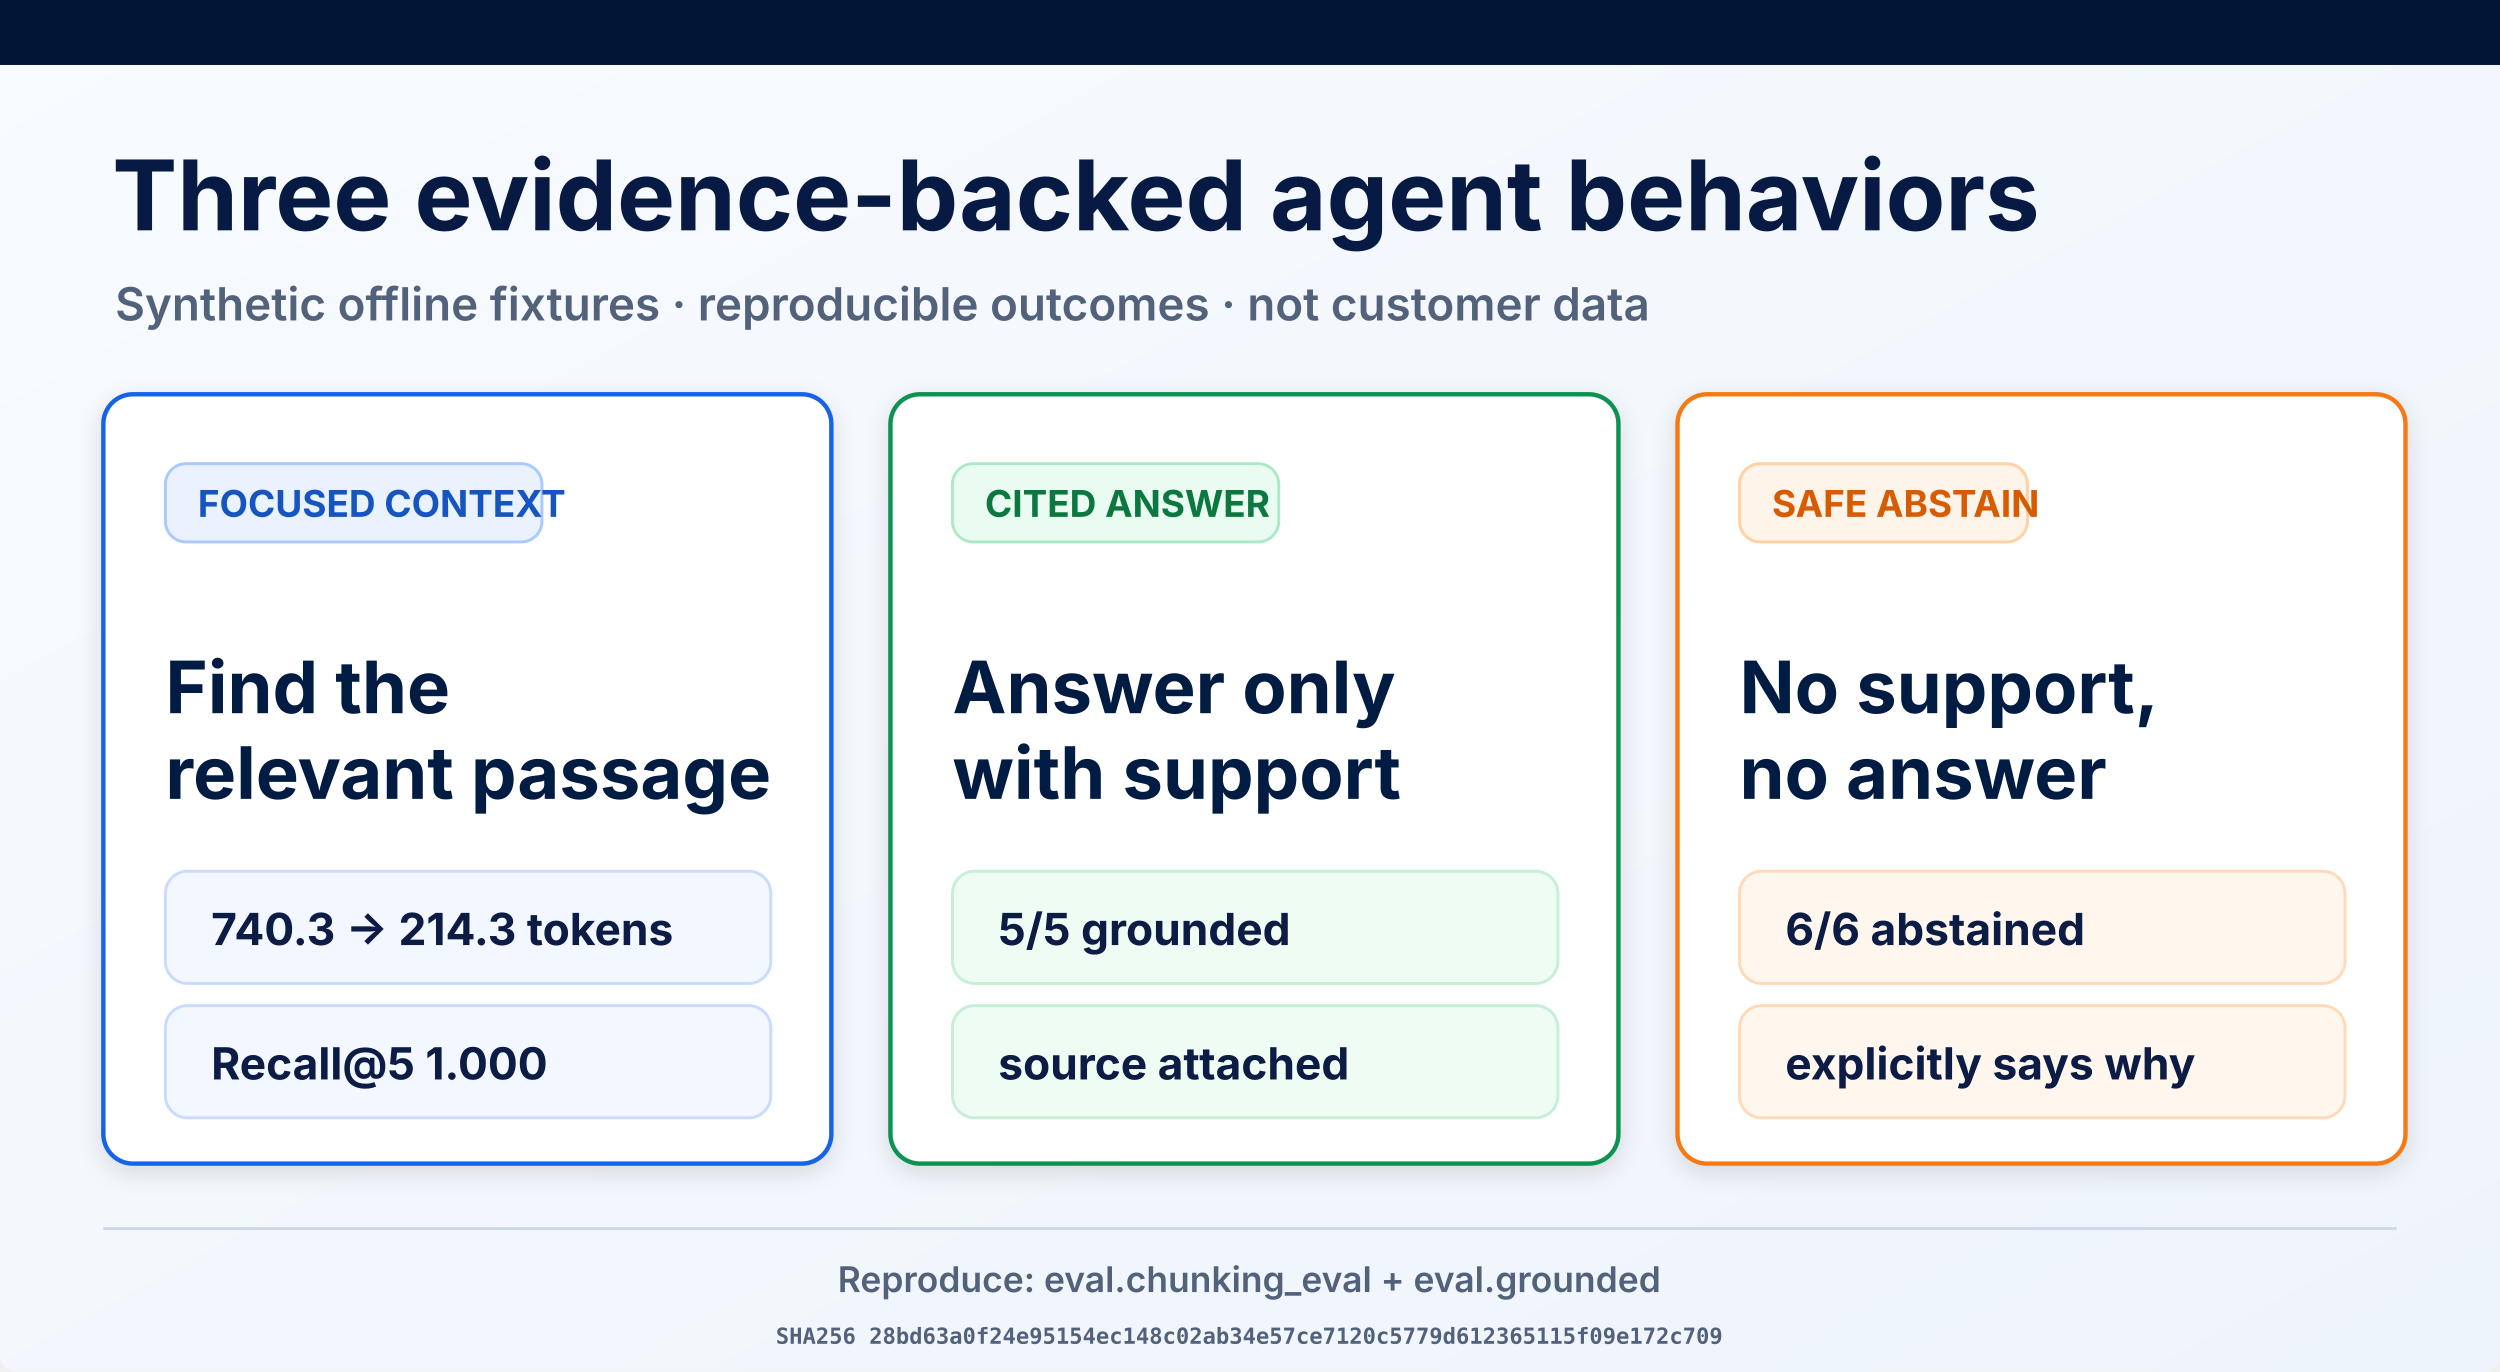
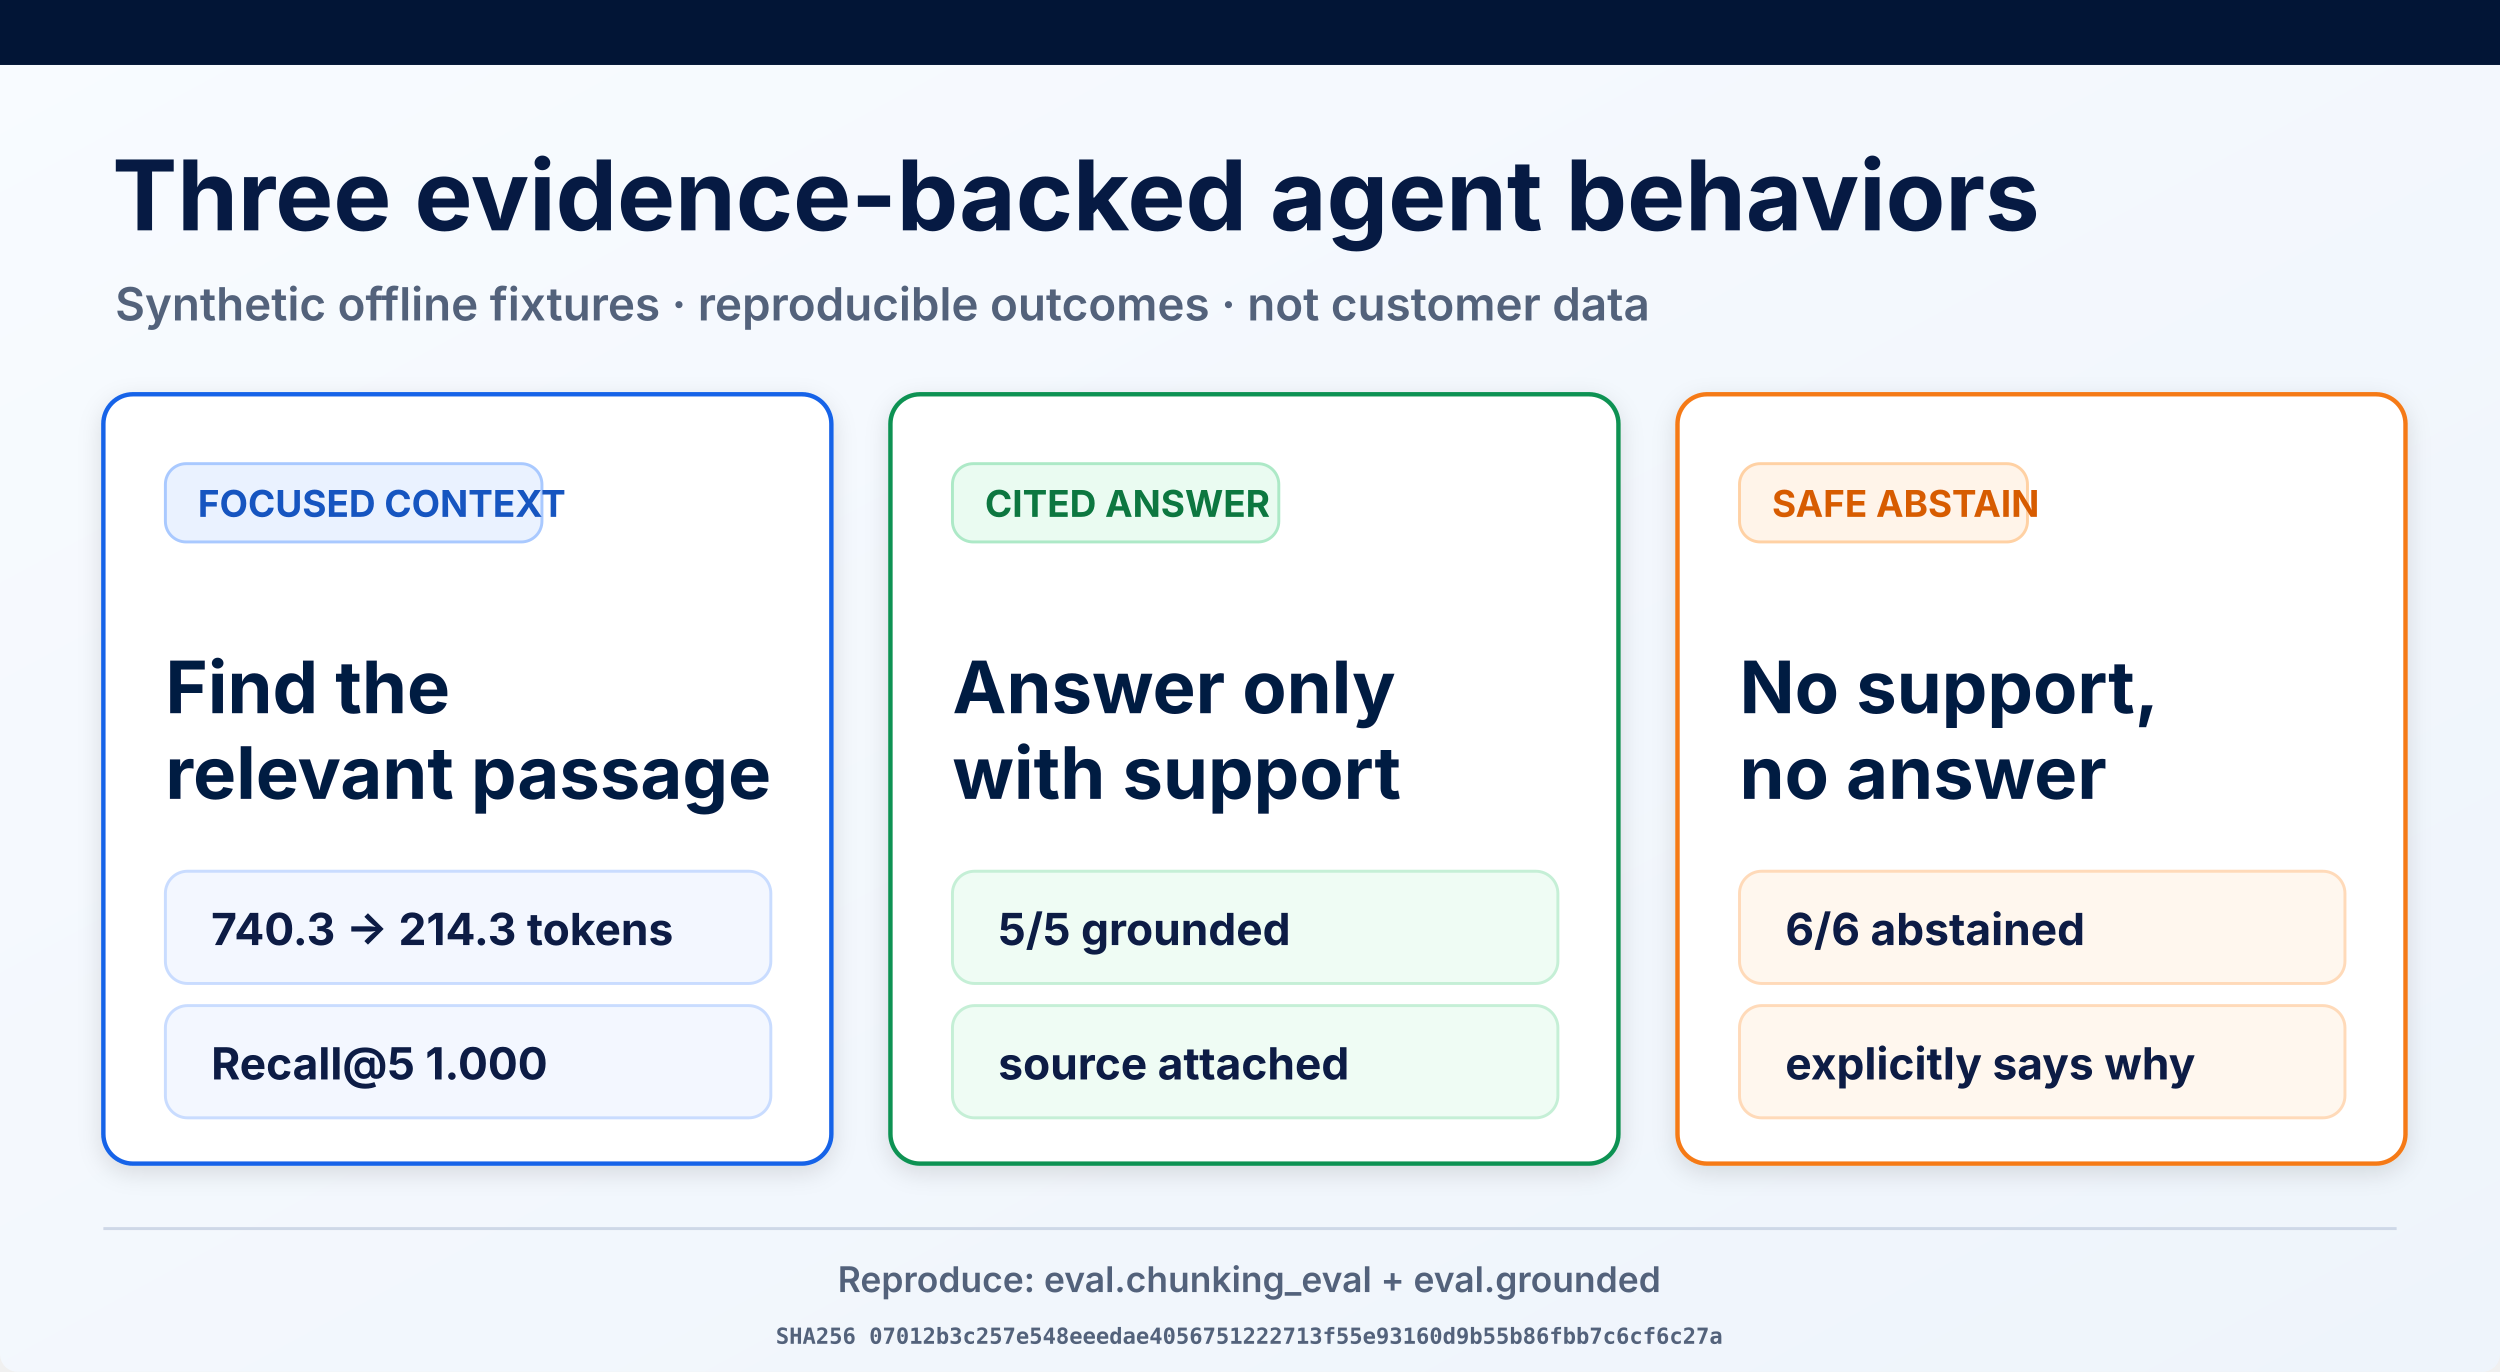
<svg xmlns="http://www.w3.org/2000/svg" width="1693" height="929" viewBox="0 0 1693 929" role="img" aria-labelledby="title desc">
  <defs>
    <linearGradient id="page" x1="0" y1="0" x2="1" y2="1">
      <stop offset="0" stop-color="#f8fbff" />
      <stop offset="1" stop-color="#eef4fb" />
    </linearGradient>
    <filter id="shadow" x="-10%" y="-10%" width="120%" height="130%">
      <feDropShadow dx="0" dy="5" stdDeviation="8" flood-opacity=".12" />
    </filter>
  </defs>
  <rect width="1693" height="929" rx="12" fill="url(#page)" />
  <rect width="1693" height="44" fill="#021536" />
  <text x="76" y="156" font-family="Inter, Arial, sans-serif" font-size="66" font-weight="700" fill="#061a43">Three evidence-backed agent behaviors</text>
  <text x="78" y="217" font-family="Inter, Arial, sans-serif" font-size="31" font-weight="600" fill="#53627b">Synthetic offline fixtures · reproducible outcomes · not customer data</text>
  <g filter="url(#shadow)">
    <rect x="70" y="267" width="493" height="521" rx="20" fill="#fff" stroke="#1763e8" stroke-width="3" />
    <rect x="112" y="314" width="255" height="53" rx="14" fill="#eaf2ff" stroke="#a9c9ff" stroke-width="2" />
    <text x="134" y="350" font-family="Inter, Arial, sans-serif" font-size="25" font-weight="700" fill="#1554c0">FOCUSED CONTEXT</text>
    <text x="112" y="483" font-family="Inter, Arial, sans-serif" font-size="49" font-weight="700" fill="#061a43">Find the</text>
    <text x="112" y="541" font-family="Inter, Arial, sans-serif" font-size="49" font-weight="700" fill="#061a43">relevant passage</text>
    <rect x="112" y="590" width="410" height="76" rx="15" fill="#f3f7ff" stroke="#c9dcff" stroke-width="2" />
    <text x="143" y="640" font-family="Inter, Arial, sans-serif" font-size="30" font-weight="700" fill="#0a1b44">740.3 → 214.3 tokens</text>
    <rect x="112" y="681" width="410" height="76" rx="15" fill="#f3f7ff" stroke="#c9dcff" stroke-width="2" />
    <text x="143" y="731" font-family="Inter, Arial, sans-serif" font-size="30" font-weight="700" fill="#0a1b44">Recall@5 1.000</text>
  </g>
  <g filter="url(#shadow)">
    <rect x="603" y="267" width="493" height="521" rx="20" fill="#fff" stroke="#109252" stroke-width="3" />
    <rect x="645" y="314" width="221" height="53" rx="14" fill="#eafbf1" stroke="#ade9c7" stroke-width="2" />
    <text x="667" y="350" font-family="Inter, Arial, sans-serif" font-size="25" font-weight="700" fill="#08773f">CITED ANSWER</text>
    <text x="645" y="483" font-family="Inter, Arial, sans-serif" font-size="49" font-weight="700" fill="#061a43">Answer only</text>
    <text x="645" y="541" font-family="Inter, Arial, sans-serif" font-size="49" font-weight="700" fill="#061a43">with support</text>
    <rect x="645" y="590" width="410" height="76" rx="15" fill="#effcf4" stroke="#c5efd6" stroke-width="2" />
    <text x="676" y="640" font-family="Inter, Arial, sans-serif" font-size="30" font-weight="700" fill="#0a1b44">5/5 grounded</text>
    <rect x="645" y="681" width="410" height="76" rx="15" fill="#effcf4" stroke="#c5efd6" stroke-width="2" />
    <text x="676" y="731" font-family="Inter, Arial, sans-serif" font-size="30" font-weight="700" fill="#0a1b44">source attached</text>
  </g>
  <g filter="url(#shadow)">
    <rect x="1136" y="267" width="493" height="521" rx="20" fill="#fff" stroke="#f57a19" stroke-width="3" />
    <rect x="1178" y="314" width="195" height="53" rx="14" fill="#fff4e9" stroke="#ffd1a4" stroke-width="2" />
    <text x="1200" y="350" font-family="Inter, Arial, sans-serif" font-size="25" font-weight="700" fill="#d75c06">SAFE ABSTAIN</text>
    <text x="1178" y="483" font-family="Inter, Arial, sans-serif" font-size="49" font-weight="700" fill="#061a43">No support,</text>
    <text x="1178" y="541" font-family="Inter, Arial, sans-serif" font-size="49" font-weight="700" fill="#061a43">no answer</text>
    <rect x="1178" y="590" width="410" height="76" rx="15" fill="#fff7ee" stroke="#ffdab9" stroke-width="2" />
    <text x="1209" y="640" font-family="Inter, Arial, sans-serif" font-size="30" font-weight="700" fill="#0a1b44">6/6 abstained</text>
    <rect x="1178" y="681" width="410" height="76" rx="15" fill="#fff7ee" stroke="#ffdab9" stroke-width="2" />
    <text x="1209" y="731" font-family="Inter, Arial, sans-serif" font-size="30" font-weight="700" fill="#0a1b44">explicitly says why</text>
  </g>
  <line x1="70" y1="832" x2="1623" y2="832" stroke="#ced8e7" stroke-width="2" />
  <text x="846" y="875" text-anchor="middle" font-family="Inter, Arial, sans-serif" font-size="24" font-weight="600" fill="#53627b">Reproduce: eval.chunking_eval + eval.grounded</text>
-   <text x="846" y="910" text-anchor="middle" font-family="ui-monospace, monospace" font-size="15" font-weight="600" fill="#53627b">SHA256 28bd63a0f24e95154ec148c02ab34e57ce7120c5779d612365115f09e172c709</text>
+   <text x="846" y="910" text-anchor="middle" font-family="ui-monospace, monospace" font-size="15" font-weight="600" fill="#53627b">SHA256 07012b3c257e548eeedae4056751222713f55e93160d9b55b86fbb7c6cf6c27a</text>
</svg>
